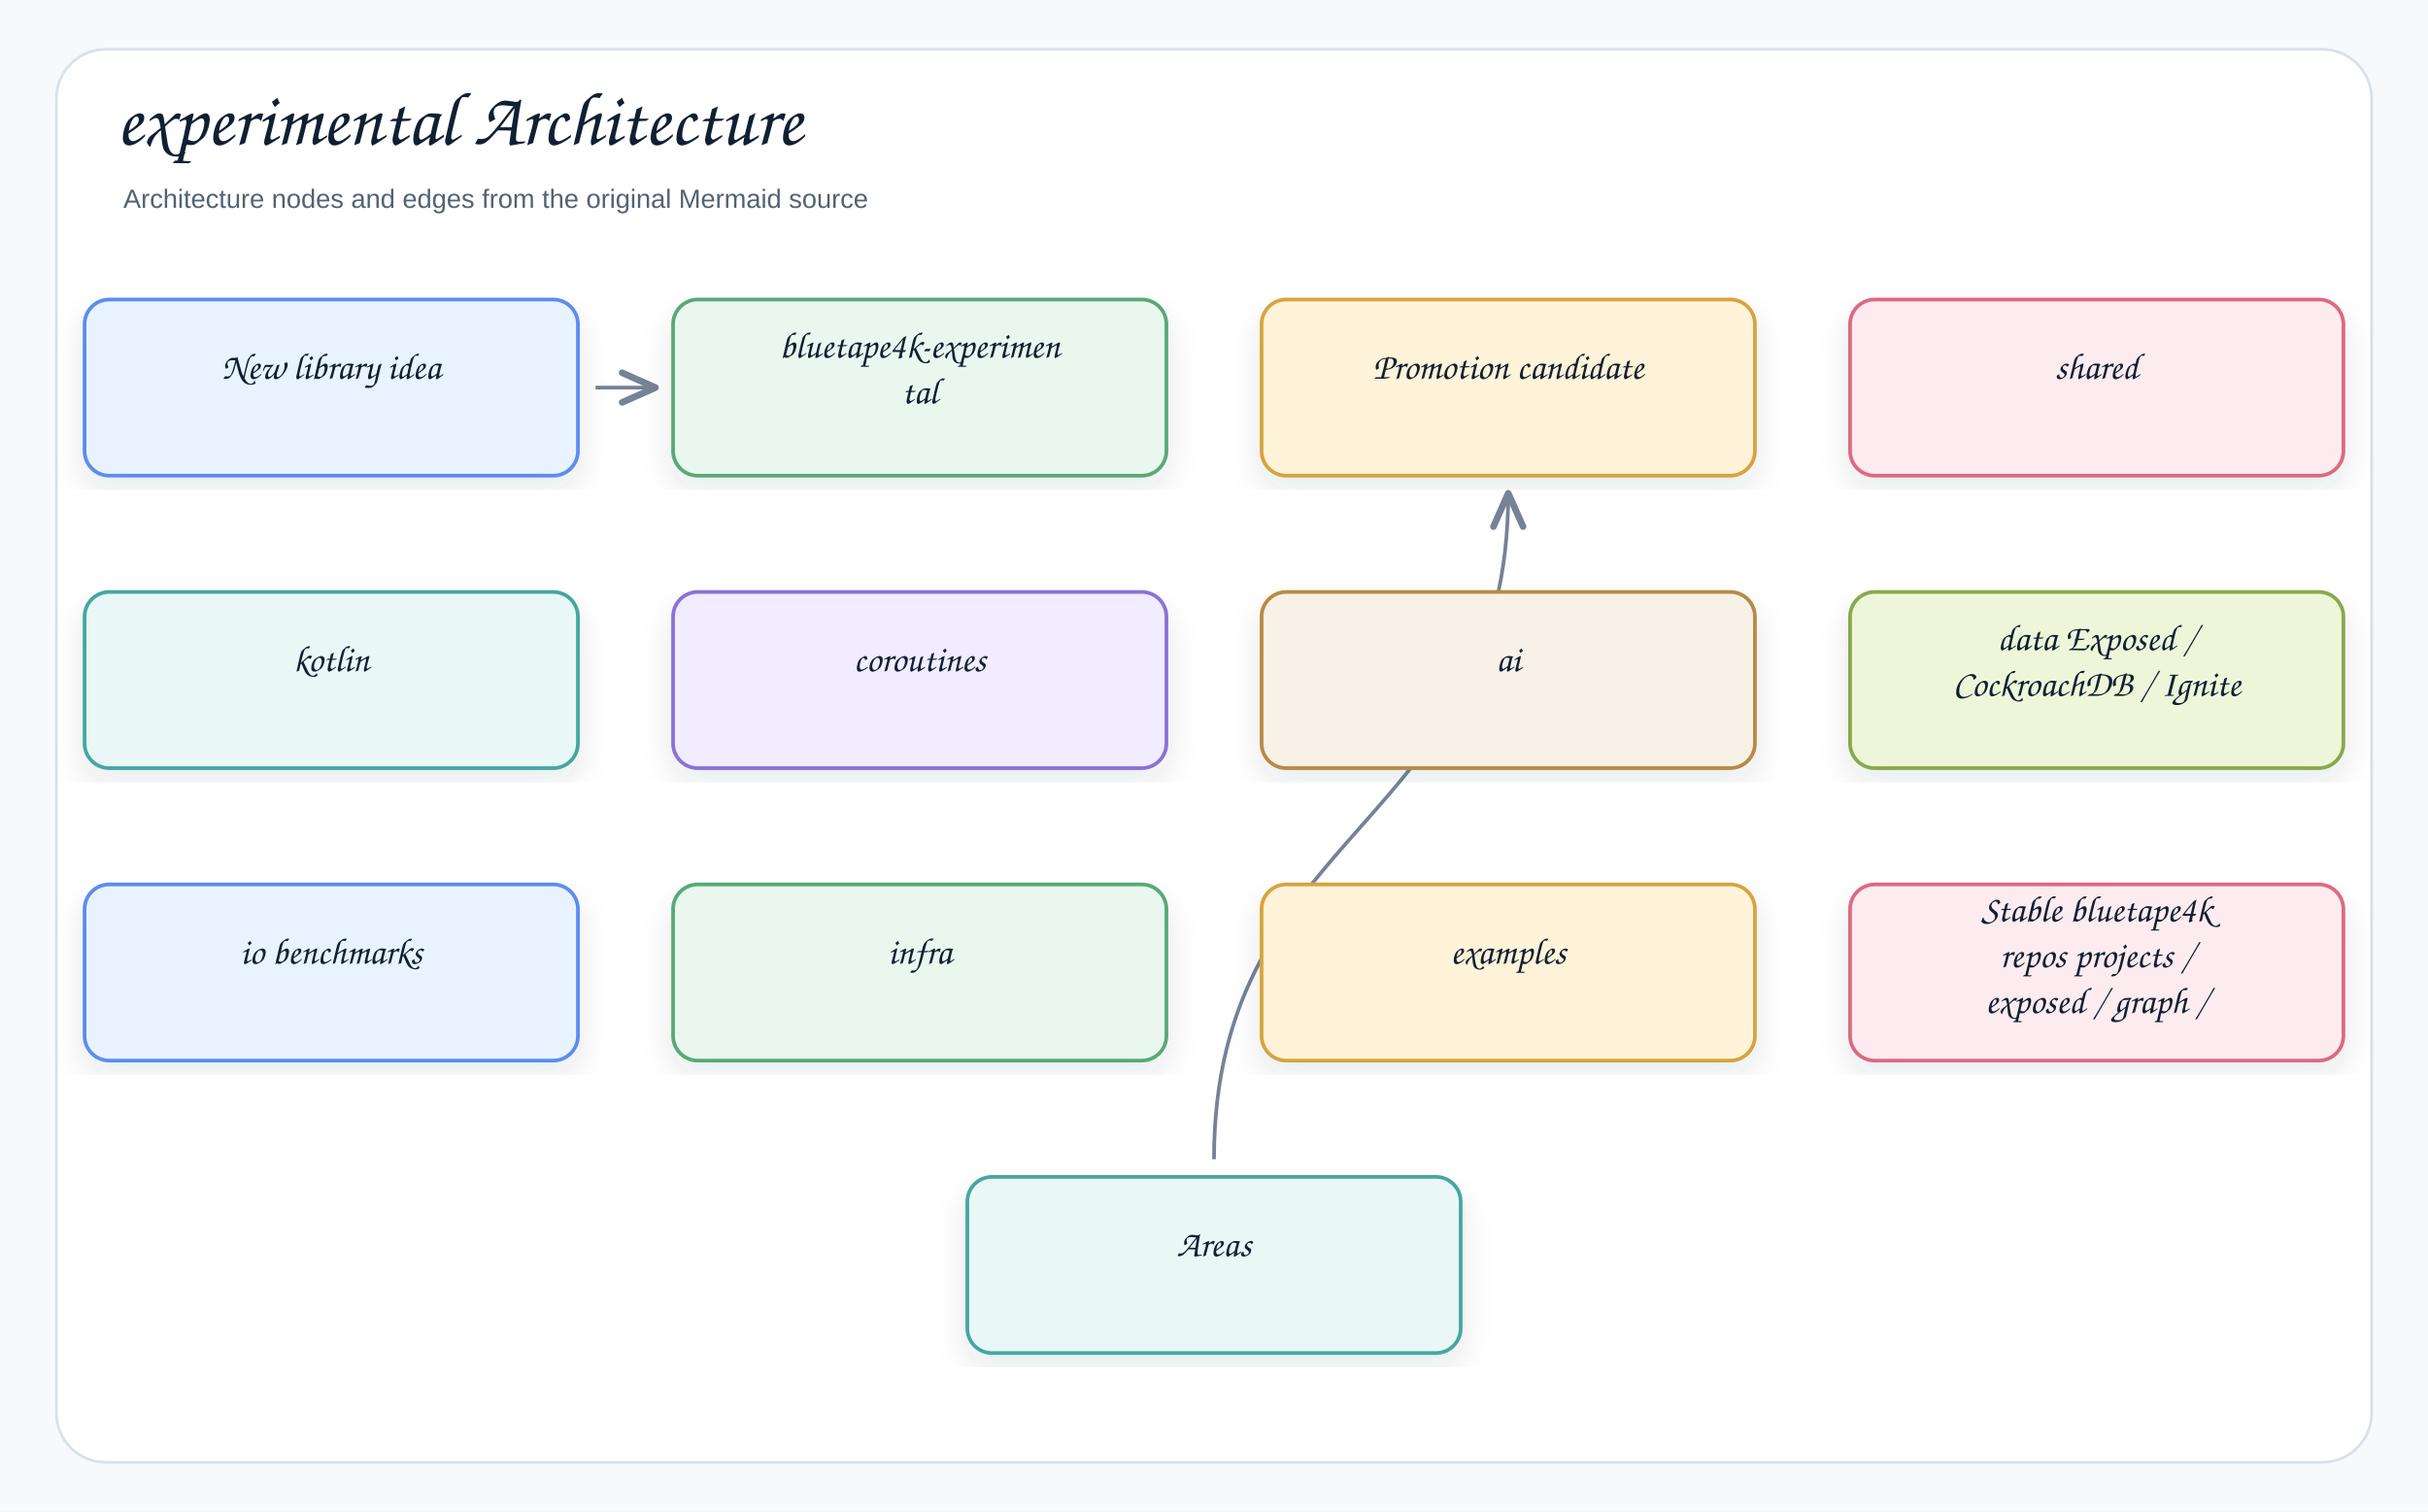
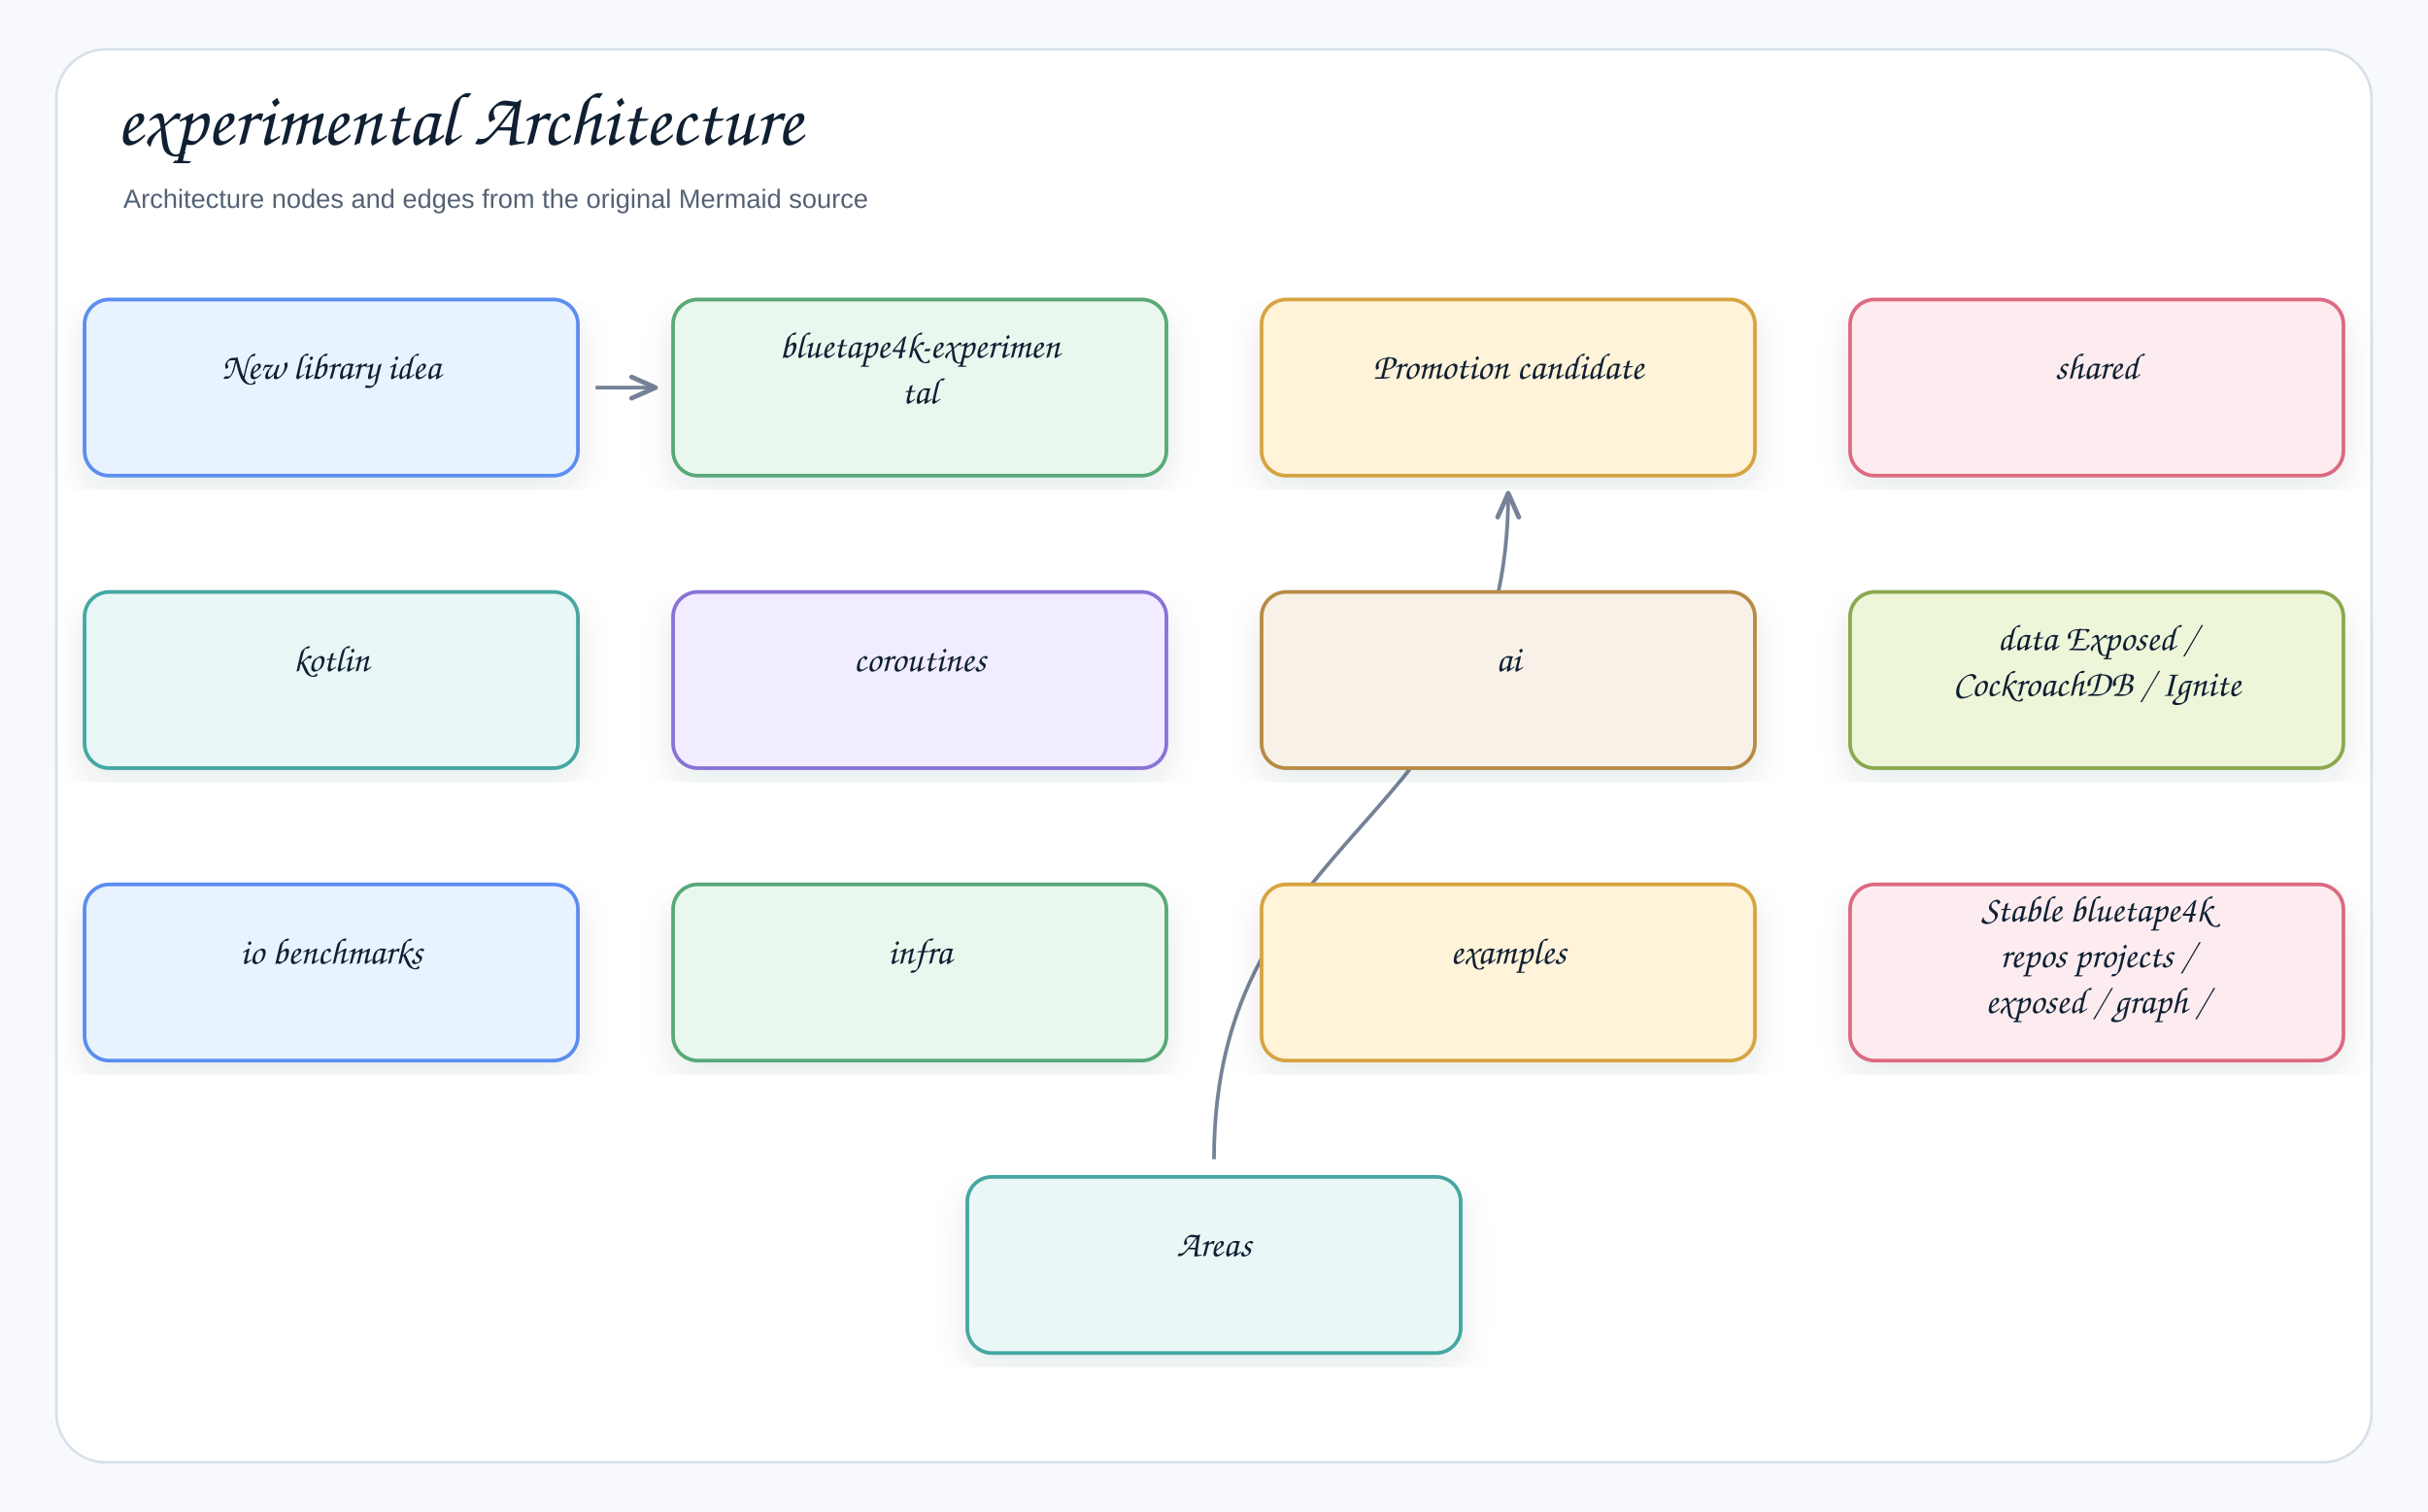
<svg xmlns="http://www.w3.org/2000/svg" width="1378" height="858" viewBox="0 0 1378 858" role="img" aria-label="experimental Architecture">
  <defs>
    <filter id="shadow" x="-8%" y="-8%" width="116%" height="116%">
      <feDropShadow dx="0" dy="8" stdDeviation="9" flood-color="#1f2937" flood-opacity="0.10" />
    </filter>
-     <marker id="openArrow" markerWidth="12" markerHeight="10" refX="10" refY="5" orient="auto" markerUnits="strokeWidth">
-       <path d="M 1 1 L 10 5 L 1 9" fill="none" stroke="#758297" stroke-width="1.8" stroke-linecap="round" stroke-linejoin="round" />
+     <marker id="openArrow" markerWidth="18" markerHeight="16" refX="10" refY="5" orient="auto" markerUnits="userSpaceOnUse" viewBox="0 0 12 10" data-role="uml-hollow" data-tip-direction="positive-x">
+       <path d="M 1 1 L 10 5 L 1 9" fill="none" stroke="#758297" stroke-width="1.8" stroke-linecap="round" stroke-linejoin="round" stroke-dasharray="none" />
    </marker>
-     <marker id="inherit" markerWidth="14" markerHeight="12" refX="12" refY="6" orient="auto" markerUnits="strokeWidth">
-       <path d="M 0 1 L 12 6 L 0 11 Z" fill="#ffffff" stroke="#758297" stroke-width="1.8" />
+     <marker id="inherit" markerWidth="18" markerHeight="16" refX="12" refY="6" orient="auto" markerUnits="userSpaceOnUse" viewBox="0 0 14 12" data-role="uml-hollow" data-tip-direction="positive-x">
+       <path d="M 0 1 L 12 6 L 0 11 Z" fill="#ffffff" stroke="#758297" stroke-width="1.8" stroke-dasharray="none" />
    </marker>
    <style>
    .canvas{fill:#f7f9fc}.frame{fill:#fff;stroke:#d8e0ea;stroke-width:1.5}
    .title{font-family:"Architects Daughter","Comic Sans MS","Comic Sans",cursive;font-size:43px;font-weight:400;fill:#102033}
    .subtitle{font-family:"Comic Sans MS","Comic Sans","Comic Neue",Arial,sans-serif;font-size:15px;font-weight:400;fill:#536273}
    .label{font-family:"Architects Daughter","Comic Sans MS","Comic Sans",cursive;font-size:25px;font-weight:400;fill:#102033}
    .smallLabel{font-family:"Architects Daughter","Comic Sans MS","Comic Sans",cursive;font-size:21px;font-weight:400;fill:#102033}
    .mono{font-family:"Comic Sans MS","Comic Sans","Comic Neue",Arial,sans-serif;font-size:12px;font-weight:400;fill:#102033}
    .small{font-family:"Comic Sans MS","Comic Sans","Comic Neue",Arial,sans-serif;font-size:12px;font-weight:400;fill:#536273}
    .strong{font-family:"Comic Sans MS","Comic Sans","Comic Neue",Arial,sans-serif;font-size:13px;font-weight:400;fill:#102033}
    .card{stroke-width:2.1;filter:url(#shadow)}.compartment{stroke-width:1.5;fill:none}
    .line{stroke:#758297;stroke-width:2.1;fill:none;marker-end:url(#openArrow)}
    .plainLine{stroke:#758297;stroke-width:2.1;fill:none}
    .dashed{stroke:#758297;stroke-width:2.1;stroke-dasharray:7 6;fill:none;marker-end:url(#openArrow)}
    .inheritLine{stroke:#758297;stroke-width:2.2;fill:none;marker-end:url(#inherit)}
    .implLine{stroke:#758297;stroke-width:2.2;stroke-dasharray:8 7;fill:none;marker-end:url(#inherit)}
  </style>
  </defs>
  <rect class="canvas" width="1378" height="858" />
  <rect class="frame" x="32" y="28" width="1314" height="802" rx="28" />
  <text class="title" x="66" y="82">experimental Architecture</text>
  <text class="subtitle" x="70" y="118">Architecture nodes and edges from the original Mermaid source</text>
  <path class="line" d="M689 658 C689 469 856 469 856 280" />
  <path class="line" d="M338 220 C338 220 372 220 372 220" />
  <g transform="translate(48,170)">
    <rect class="card" x="0" y="0" width="280" height="100" rx="14" fill="#E8F3FF" stroke="#5B8DEF" />
    <text class="smallLabel" x="140" y="45" text-anchor="middle">New library idea</text>
  </g>
  <g transform="translate(382,170)">
    <rect class="card" x="0" y="0" width="280" height="100" rx="14" fill="#EAF7EF" stroke="#58A978" />
    <text class="smallLabel" x="140" y="33" text-anchor="middle">bluetape4k-experimen</text>
    <text class="smallLabel" x="140" y="59" text-anchor="middle">tal</text>
  </g>
  <g transform="translate(716,170)">
    <rect class="card" x="0" y="0" width="280" height="100" rx="14" fill="#FFF3D9" stroke="#D6A441" />
    <text class="smallLabel" x="140" y="45" text-anchor="middle">Promotion candidate</text>
  </g>
  <g transform="translate(1050,170)">
    <rect class="card" x="0" y="0" width="280" height="100" rx="14" fill="#FDECEF" stroke="#DC6B82" />
    <text class="smallLabel" x="140" y="45" text-anchor="middle">shared</text>
  </g>
  <g transform="translate(48,336)">
    <rect class="card" x="0" y="0" width="280" height="100" rx="14" fill="#E9F7F6" stroke="#45A7A1" />
    <text class="smallLabel" x="140" y="45" text-anchor="middle">kotlin</text>
  </g>
  <g transform="translate(382,336)">
    <rect class="card" x="0" y="0" width="280" height="100" rx="14" fill="#F1ECFF" stroke="#8A72D6" />
    <text class="smallLabel" x="140" y="45" text-anchor="middle">coroutines</text>
  </g>
  <g transform="translate(716,336)">
    <rect class="card" x="0" y="0" width="280" height="100" rx="14" fill="#F7F1E7" stroke="#B88A44" />
    <text class="smallLabel" x="140" y="45" text-anchor="middle">ai</text>
  </g>
  <g transform="translate(1050,336)">
    <rect class="card" x="0" y="0" width="280" height="100" rx="14" fill="#EEF6D9" stroke="#8BA84D" />
    <text class="smallLabel" x="140" y="33" text-anchor="middle">data Exposed /</text>
    <text class="smallLabel" x="140" y="59" text-anchor="middle">CockroachDB / Ignite</text>
  </g>
  <g transform="translate(48,502)">
    <rect class="card" x="0" y="0" width="280" height="100" rx="14" fill="#E8F3FF" stroke="#5B8DEF" />
    <text class="smallLabel" x="140" y="45" text-anchor="middle">io benchmarks</text>
  </g>
  <g transform="translate(382,502)">
    <rect class="card" x="0" y="0" width="280" height="100" rx="14" fill="#EAF7EF" stroke="#58A978" />
    <text class="smallLabel" x="140" y="45" text-anchor="middle">infra</text>
  </g>
  <g transform="translate(716,502)">
    <rect class="card" x="0" y="0" width="280" height="100" rx="14" fill="#FFF3D9" stroke="#D6A441" />
    <text class="smallLabel" x="140" y="45" text-anchor="middle">examples</text>
  </g>
  <g transform="translate(1050,502)">
    <rect class="card" x="0" y="0" width="280" height="100" rx="14" fill="#FDECEF" stroke="#DC6B82" />
    <text class="smallLabel" x="140" y="21" text-anchor="middle">Stable bluetape4k</text>
    <text class="smallLabel" x="140" y="47" text-anchor="middle">repos projects /</text>
    <text class="smallLabel" x="140" y="73" text-anchor="middle">exposed / graph /</text>
  </g>
  <g transform="translate(549,668)">
    <rect class="card" x="0" y="0" width="280" height="100" rx="14" fill="#E9F7F6" stroke="#45A7A1" />
    <text class="smallLabel" x="140" y="45" text-anchor="middle">Areas</text>
  </g>
</svg>
